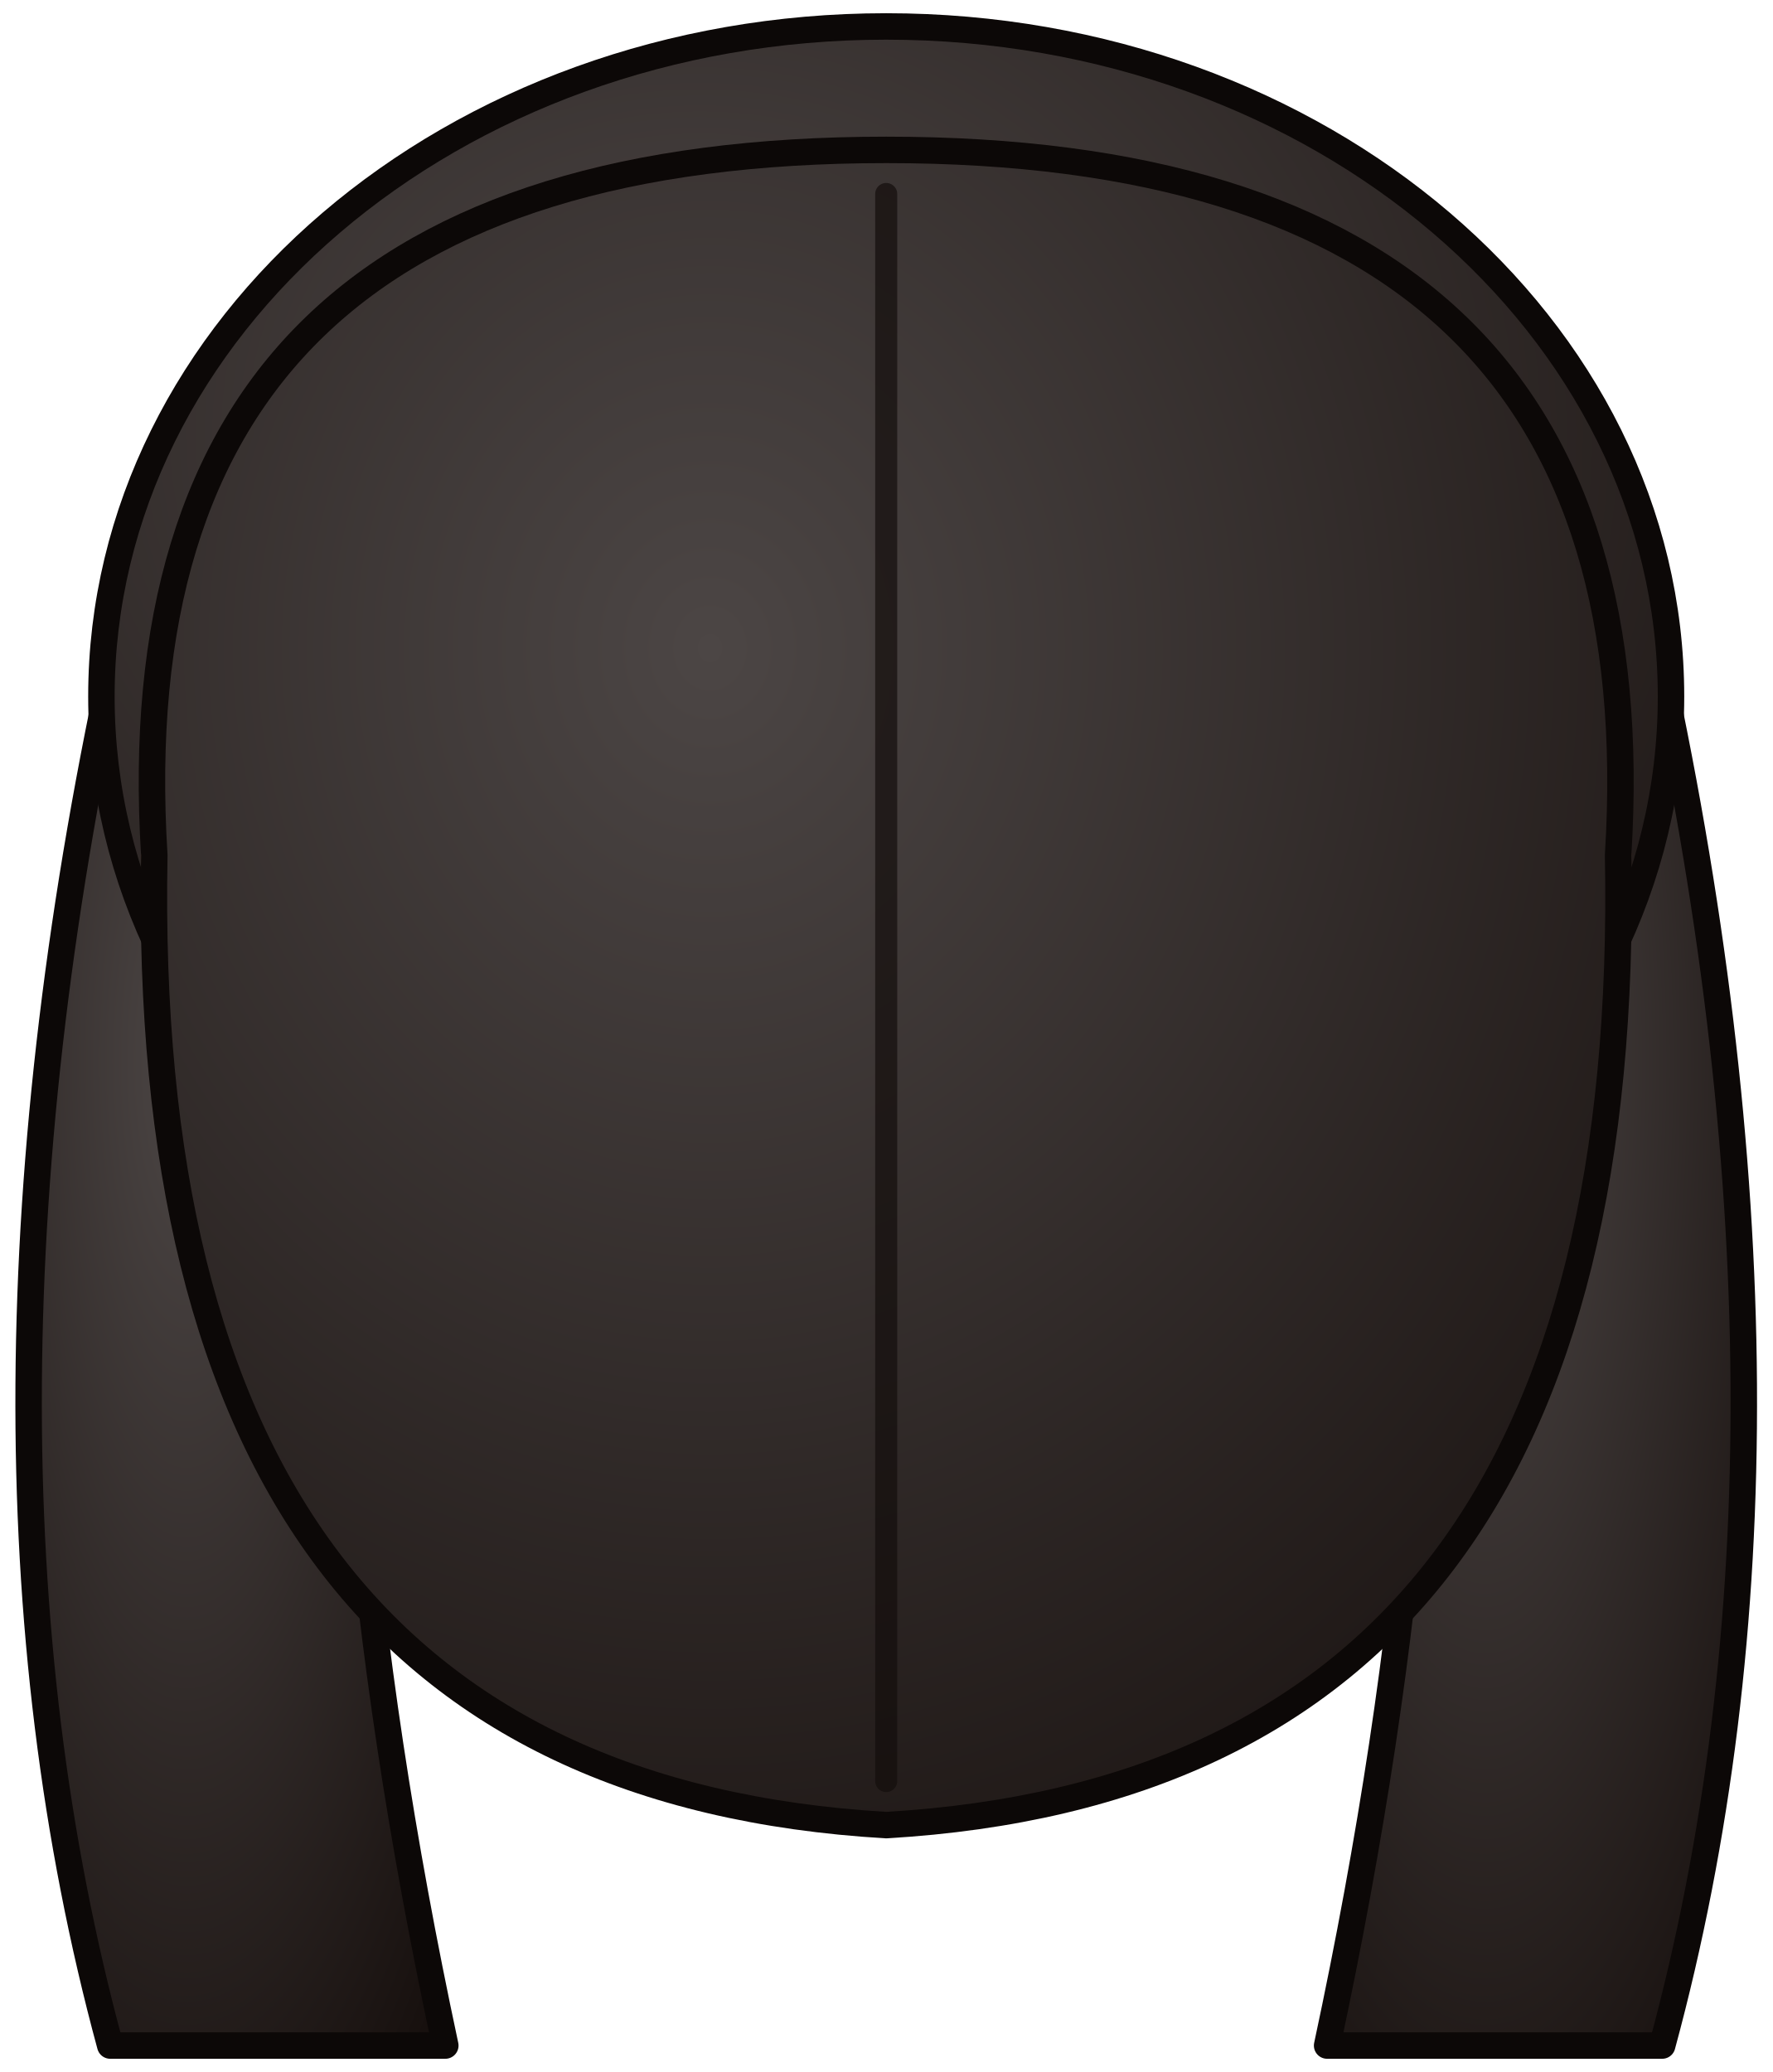
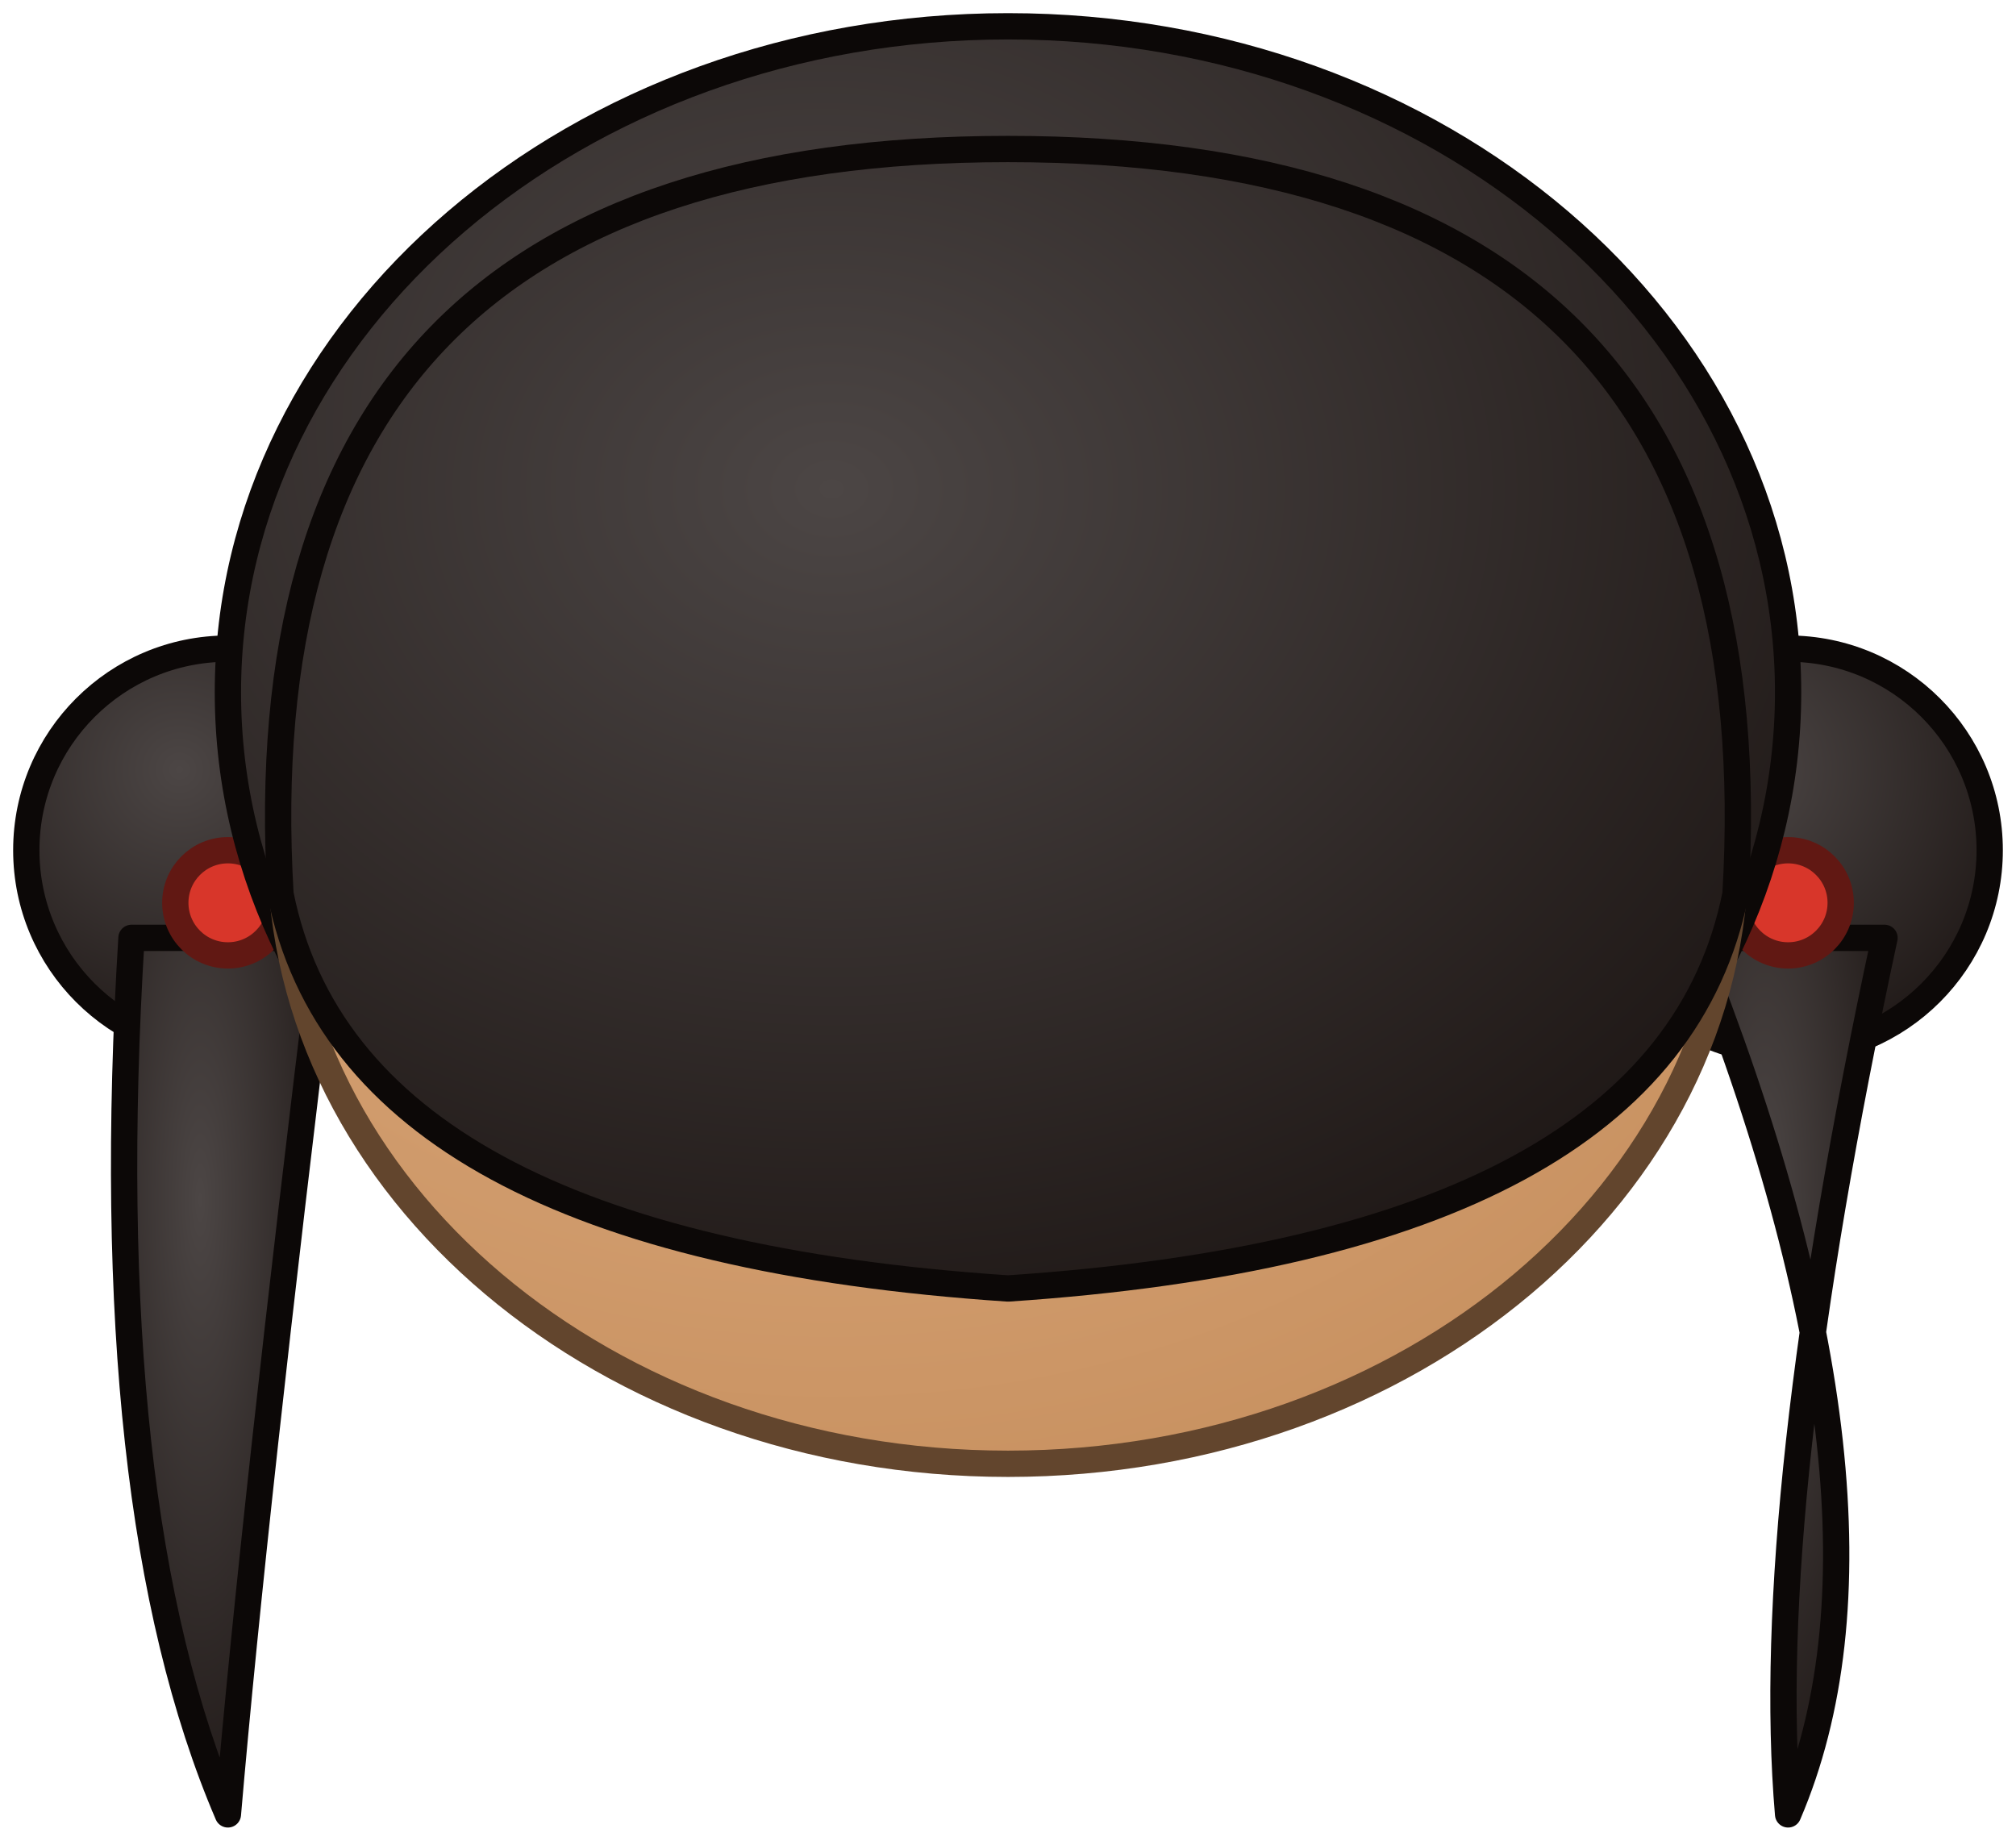
- <svg xmlns="http://www.w3.org/2000/svg" width="402" height="470" viewBox="99 56 402 470">
+ <svg xmlns="http://www.w3.org/2000/svg" width="460" height="420" viewBox="70 56 460 420">
  <defs>
    <radialGradient id="g101" cx="0.38" cy="0.3" r="0.9">
      <stop offset="0" stop-color="#4c4645" />
      <stop offset="1" stop-color="#17100e" />
    </radialGradient>
    <radialGradient id="g102" cx="0.38" cy="0.3" r="0.9">
-       <stop offset="0" stop-color="#4c4645" />
-       <stop offset="1" stop-color="#17100e" />
-     </radialGradient>
-     <radialGradient id="g103" cx="0.38" cy="0.3" r="0.9">
      <stop offset="0" stop-color="#4c4645" />
      <stop offset="1" stop-color="#17100e" />
    </radialGradient>
    <radialGradient id="g201" cx="0.38" cy="0.3" r="0.9">
      <stop offset="0" stop-color="#e1b085" />
      <stop offset="1" stop-color="#c38b59" />
    </radialGradient>
    <radialGradient id="g301" cx="0.38" cy="0.3" r="0.9">
      <stop offset="0" stop-color="#4c4645" />
      <stop offset="1" stop-color="#17100e" />
    </radialGradient>
  </defs>
-   <path d="M 126 200 Q 86 380 124 520 L 200 520 Q 170 380 180 270 Z" fill="url(#g101)" stroke="#0c0807" stroke-width="6" stroke-linejoin="round" stroke-linecap="round" />
-   <path d="M 474 200 Q 514 380 476 520 L 400 520 Q 430 380 420 270 Z" fill="url(#g102)" stroke="#0c0807" stroke-width="6" stroke-linejoin="round" stroke-linecap="round" />
-   <ellipse cx="300" cy="214" rx="178" ry="152" fill="url(#g103)" stroke="#0c0807" stroke-width="6" stroke-linejoin="round" stroke-linecap="round" />
+   <ellipse cx="122" cy="250" rx="46" ry="46" fill="url(#g101)" stroke="#0c0807" stroke-width="6" stroke-linejoin="round" stroke-linecap="round" />
+   <path d="M 100 270 Q 92 400 122 470 Q 128 400 144 270 Z" fill="url(#g101)" stroke="#0c0807" stroke-width="6" stroke-linejoin="round" stroke-linecap="round" />
+   <ellipse cx="122" cy="262" rx="12" ry="12" fill="#d8362a" stroke="#611813" stroke-width="6" stroke-linejoin="round" stroke-linecap="round" />
+   <ellipse cx="478" cy="250" rx="46" ry="46" fill="url(#g101)" stroke="#0c0807" stroke-width="6" stroke-linejoin="round" stroke-linecap="round" />
+   <path d="M 456 270 Q 508 400 478 470 Q 472 400 500 270 Z" fill="url(#g101)" stroke="#0c0807" stroke-width="6" stroke-linejoin="round" stroke-linecap="round" />
+   <ellipse cx="478" cy="262" rx="12" ry="12" fill="#d8362a" stroke="#611813" stroke-width="6" stroke-linejoin="round" stroke-linecap="round" />
+   <ellipse cx="300" cy="214" rx="178" ry="152" fill="url(#g102)" stroke="#0c0807" stroke-width="6" stroke-linejoin="round" stroke-linecap="round" />
  <ellipse cx="300" cy="250" rx="166" ry="140" fill="url(#g201)" stroke="#62452d" stroke-width="6" stroke-linejoin="round" stroke-linecap="round" />
-   <path d="M 134 250 Q 124 90 300 90 Q 476 90 466 250 Q 470 460 300 470 Q 130 460 134 250 Z" fill="url(#g301)" stroke="#0c0807" stroke-width="6" stroke-linejoin="round" stroke-linecap="round" />
-   <path d="M 300 100 L 300 460" fill="none" stroke="#120d0b" stroke-width="5" stroke-linejoin="round" stroke-linecap="round" opacity="0.7" />
+   <path d="M 134 260 Q 124 90 300 90 Q 476 90 466 260 Q 450 340 300 350 Q 150 340 134 260 Z" fill="url(#g301)" stroke="#0c0807" stroke-width="6" stroke-linejoin="round" stroke-linecap="round" />
</svg>
